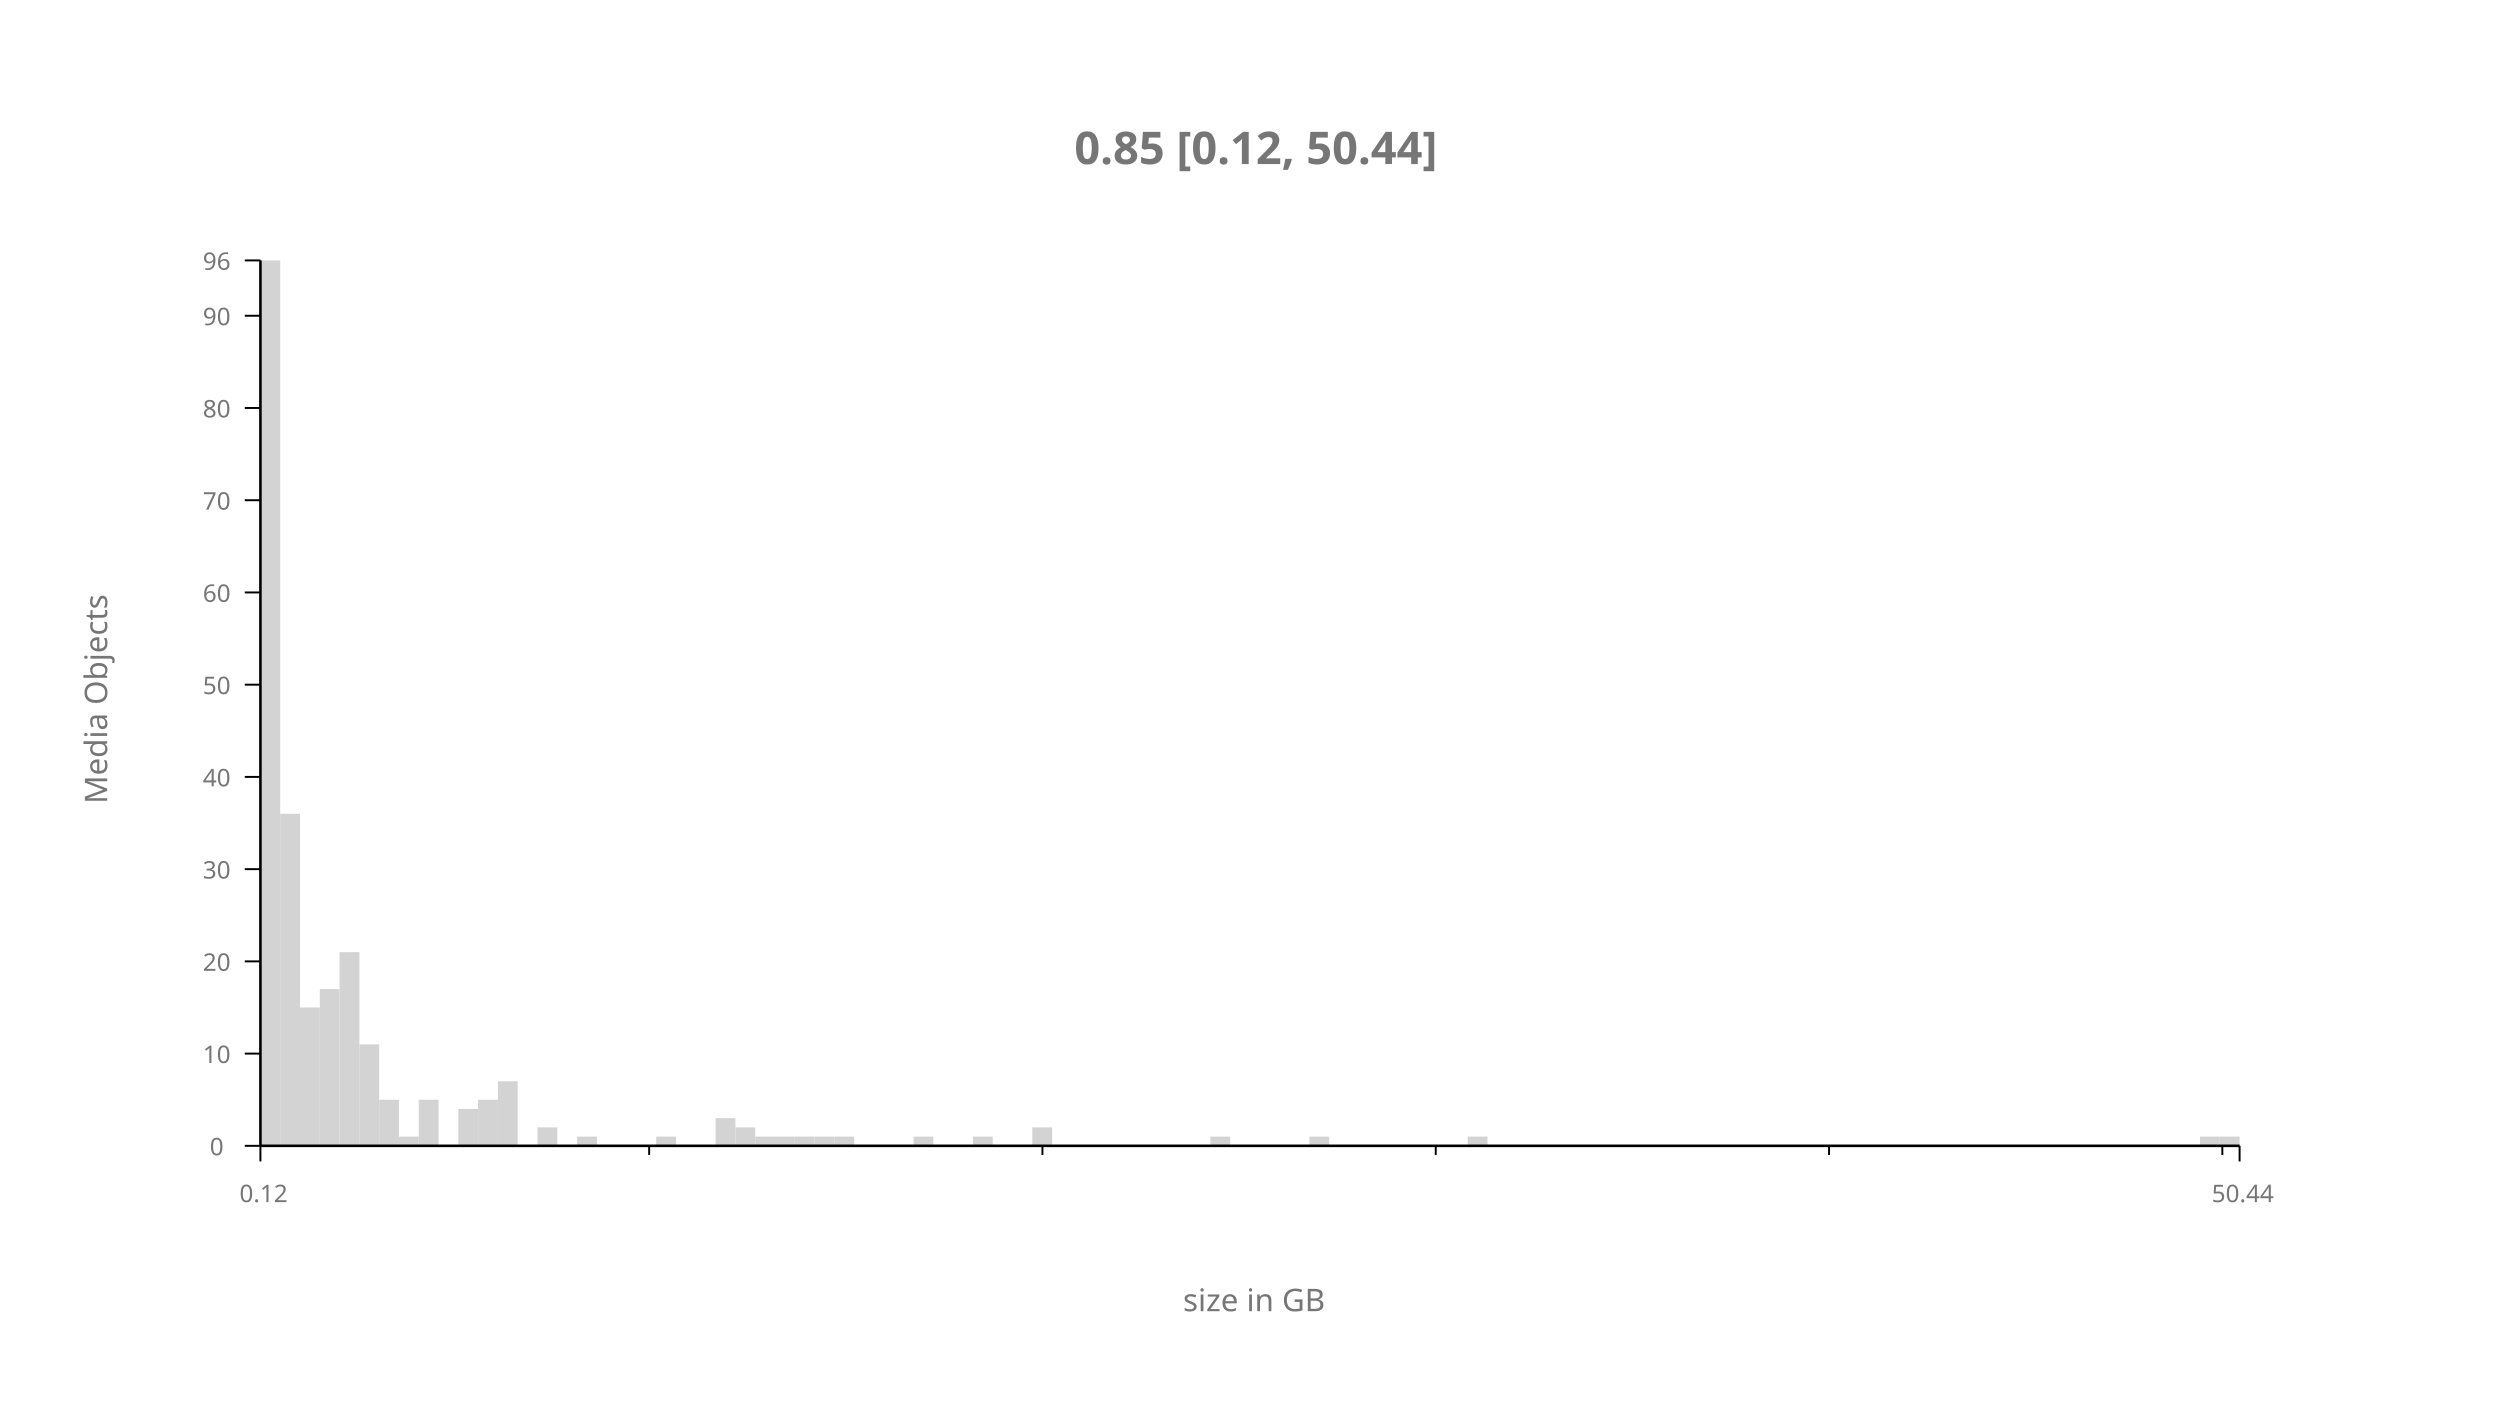
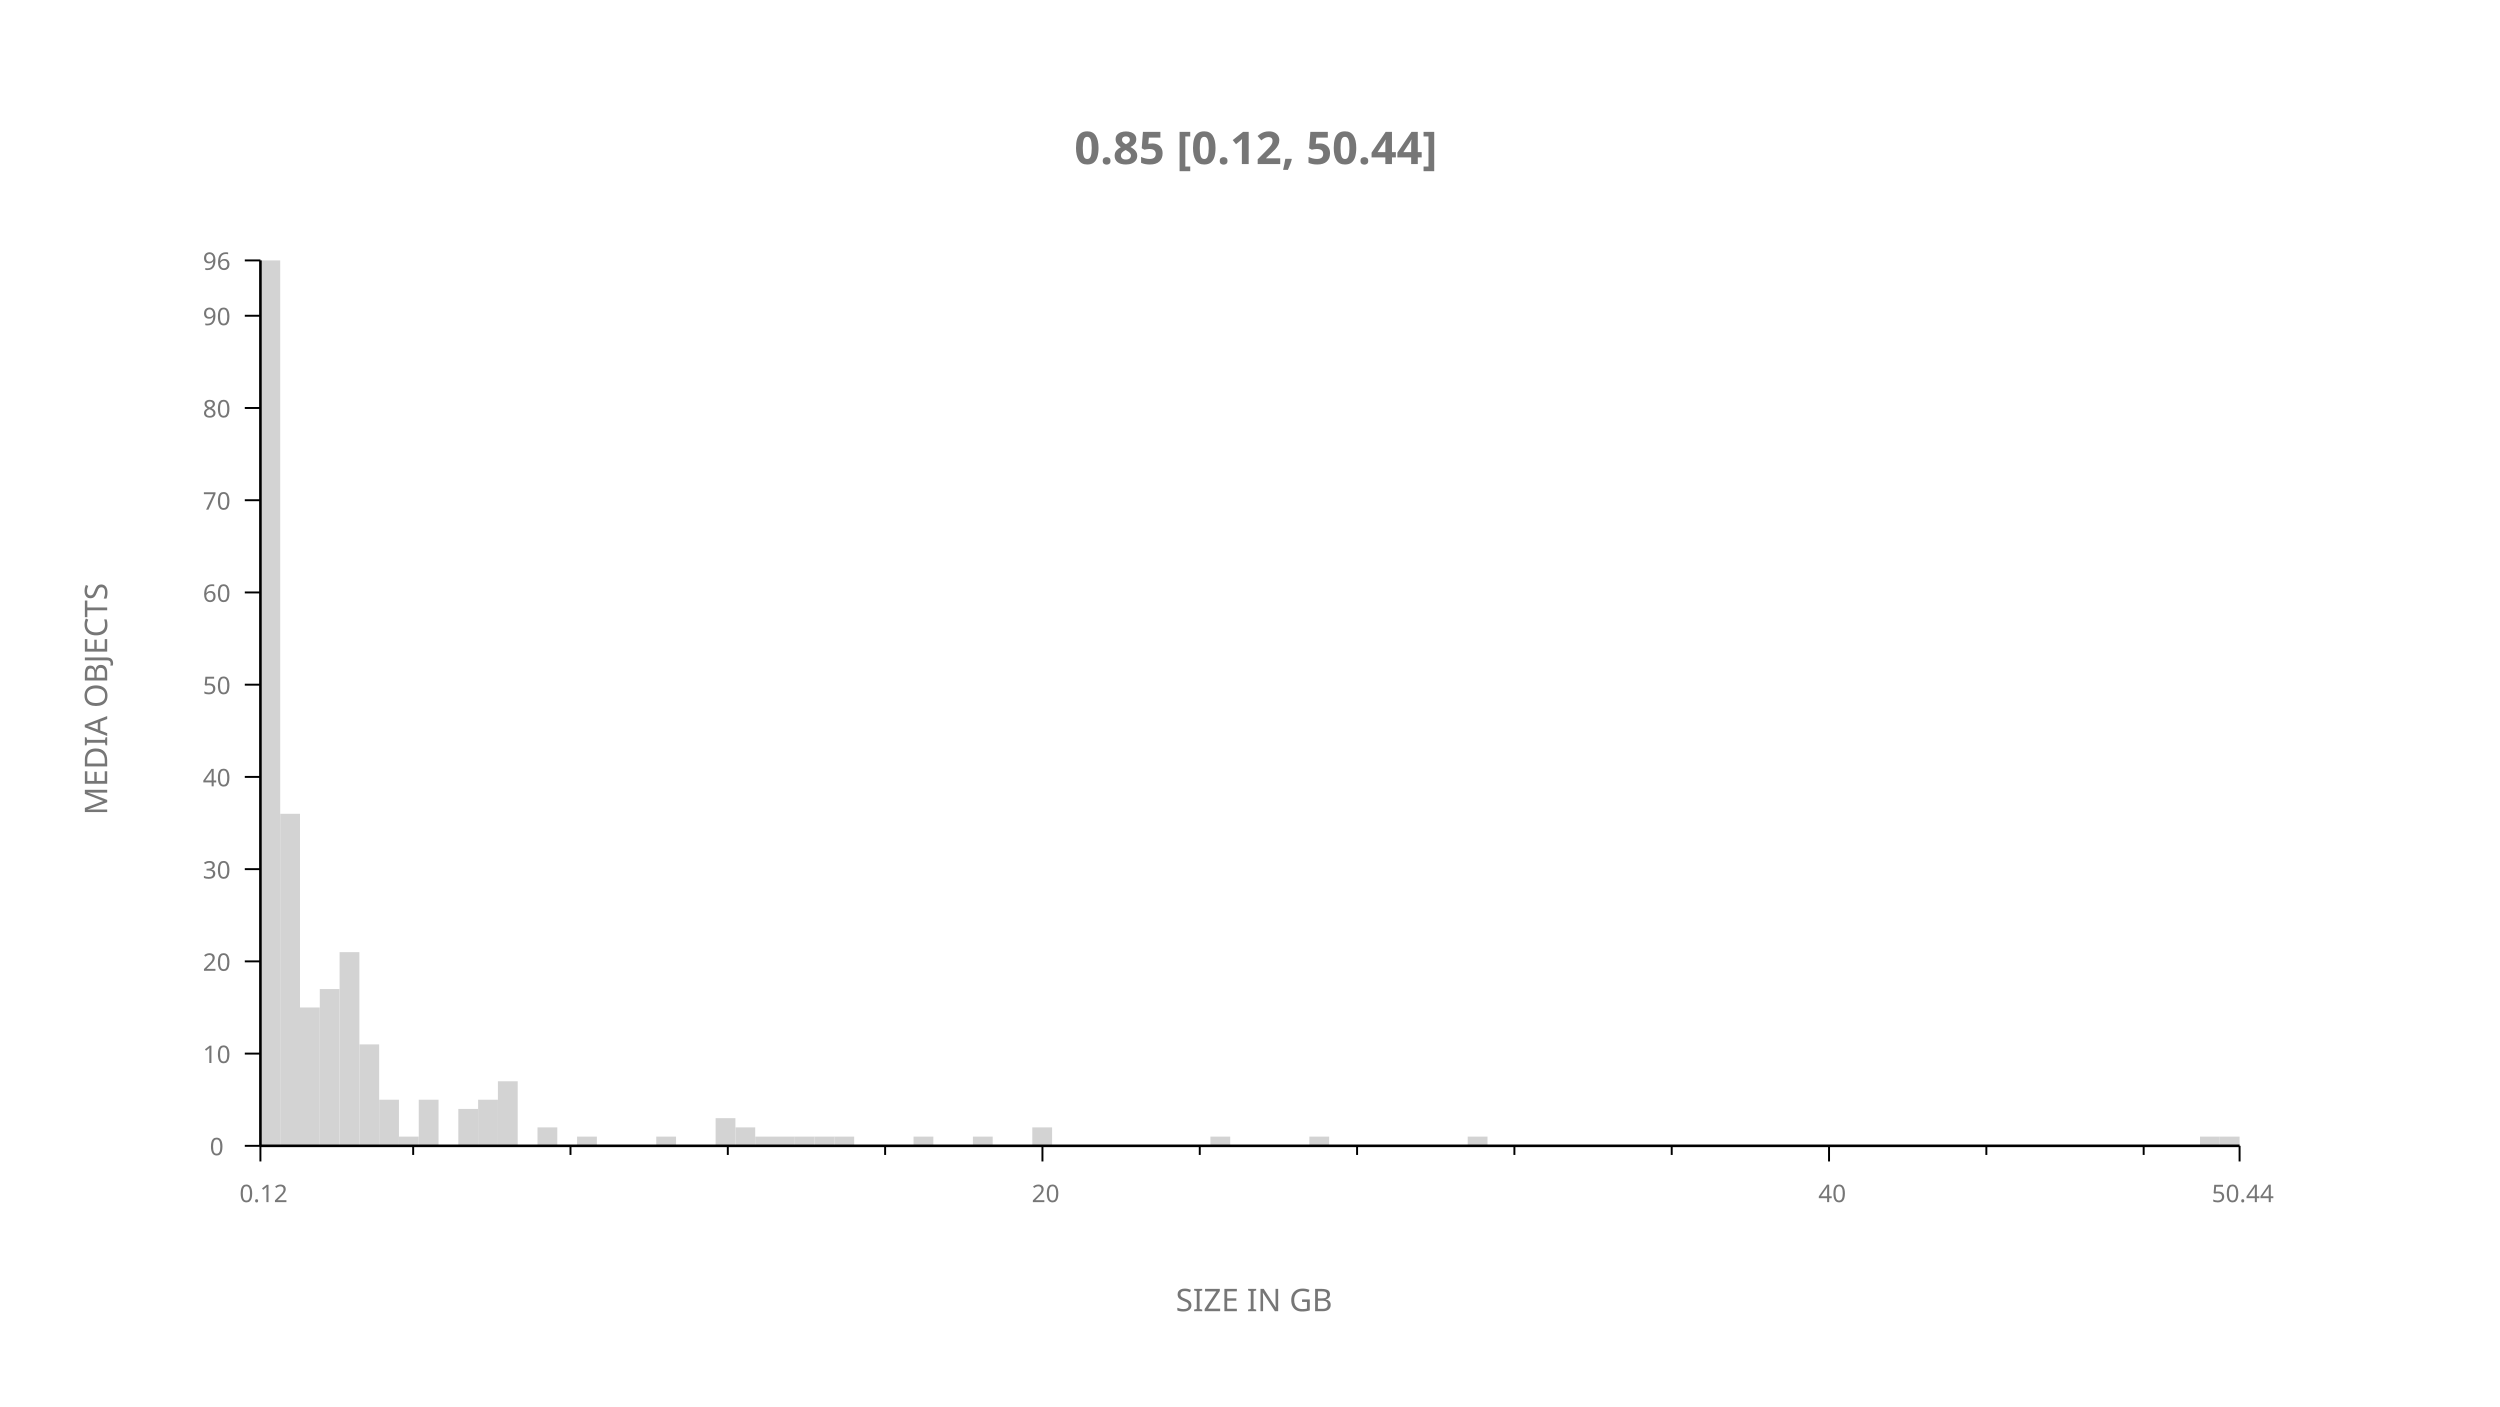
<svg xmlns="http://www.w3.org/2000/svg" xml:space="preserve" id="feud-02-cumulative-detail-btiha-itemized-by-bytes" x="0px" y="0px" width="1920px" height="1080px" viewBox="0 0 1920 1080" enable-background="new 0 0 1920 1080" role="img">
  <text x="960" y="126" font-family="Atkinson Hyperlegible" font-size="26pt" text-anchor="middle" text-align="center" font-weight="600" font-style="normal" style="fill:rgb(118,118,118); fill-opacity:1; stroke:rgb(118,118,118); stroke-opacity:0; stroke-width:0.5"> 0.85 [0.12, 50.44]</text>
  <g id="histogram-bars">
    <rect x="200" y="200" width="15.2" height="680" style="fill:rgb(211,211,211); fill-opacity:1; stroke:rgb(211,211,211); stroke-opacity:0; stroke-width:0" />
    <rect x="215.2" y="625" width="15.2" height="255" style="fill:rgb(211,211,211); fill-opacity:1; stroke:rgb(211,211,211); stroke-opacity:0; stroke-width:0" />
    <rect x="230.4" y="773.75" width="15.2" height="106.25" style="fill:rgb(211,211,211); fill-opacity:1; stroke:rgb(211,211,211); stroke-opacity:0; stroke-width:0" />
    <rect x="245.6" y="759.583" width="15.2" height="120.417" style="fill:rgb(211,211,211); fill-opacity:1; stroke:rgb(211,211,211); stroke-opacity:0; stroke-width:0" />
    <rect x="260.8" y="731.25" width="15.2" height="148.75" style="fill:rgb(211,211,211); fill-opacity:1; stroke:rgb(211,211,211); stroke-opacity:0; stroke-width:0" />
    <rect x="276" y="802.083" width="15.2" height="77.917" style="fill:rgb(211,211,211); fill-opacity:1; stroke:rgb(211,211,211); stroke-opacity:0; stroke-width:0" />
    <rect x="291.2" y="844.583" width="15.2" height="35.417" style="fill:rgb(211,211,211); fill-opacity:1; stroke:rgb(211,211,211); stroke-opacity:0; stroke-width:0" />
    <rect x="306.4" y="872.917" width="15.2" height="7.083" style="fill:rgb(211,211,211); fill-opacity:1; stroke:rgb(211,211,211); stroke-opacity:0; stroke-width:0" />
    <rect x="321.6" y="844.583" width="15.2" height="35.417" style="fill:rgb(211,211,211); fill-opacity:1; stroke:rgb(211,211,211); stroke-opacity:0; stroke-width:0" />
    <rect x="352" y="851.667" width="15.2" height="28.333" style="fill:rgb(211,211,211); fill-opacity:1; stroke:rgb(211,211,211); stroke-opacity:0; stroke-width:0" />
    <rect x="367.2" y="844.583" width="15.2" height="35.417" style="fill:rgb(211,211,211); fill-opacity:1; stroke:rgb(211,211,211); stroke-opacity:0; stroke-width:0" />
    <rect x="382.4" y="830.417" width="15.2" height="49.583" style="fill:rgb(211,211,211); fill-opacity:1; stroke:rgb(211,211,211); stroke-opacity:0; stroke-width:0" />
    <rect x="412.8" y="865.833" width="15.2" height="14.167" style="fill:rgb(211,211,211); fill-opacity:1; stroke:rgb(211,211,211); stroke-opacity:0; stroke-width:0" />
    <rect x="443.2" y="872.917" width="15.2" height="7.083" style="fill:rgb(211,211,211); fill-opacity:1; stroke:rgb(211,211,211); stroke-opacity:0; stroke-width:0" />
    <rect x="504" y="872.917" width="15.2" height="7.083" style="fill:rgb(211,211,211); fill-opacity:1; stroke:rgb(211,211,211); stroke-opacity:0; stroke-width:0" />
    <rect x="549.6" y="858.75" width="15.2" height="21.25" style="fill:rgb(211,211,211); fill-opacity:1; stroke:rgb(211,211,211); stroke-opacity:0; stroke-width:0" />
    <rect x="564.8" y="865.833" width="15.2" height="14.167" style="fill:rgb(211,211,211); fill-opacity:1; stroke:rgb(211,211,211); stroke-opacity:0; stroke-width:0" />
    <rect x="580" y="872.917" width="15.2" height="7.083" style="fill:rgb(211,211,211); fill-opacity:1; stroke:rgb(211,211,211); stroke-opacity:0; stroke-width:0" />
    <rect x="595.2" y="872.917" width="15.2" height="7.083" style="fill:rgb(211,211,211); fill-opacity:1; stroke:rgb(211,211,211); stroke-opacity:0; stroke-width:0" />
    <rect x="610.4" y="872.917" width="15.2" height="7.083" style="fill:rgb(211,211,211); fill-opacity:1; stroke:rgb(211,211,211); stroke-opacity:0; stroke-width:0" />
    <rect x="625.6" y="872.917" width="15.2" height="7.083" style="fill:rgb(211,211,211); fill-opacity:1; stroke:rgb(211,211,211); stroke-opacity:0; stroke-width:0" />
    <rect x="640.8" y="872.917" width="15.2" height="7.083" style="fill:rgb(211,211,211); fill-opacity:1; stroke:rgb(211,211,211); stroke-opacity:0; stroke-width:0" />
    <rect x="701.6" y="872.917" width="15.2" height="7.083" style="fill:rgb(211,211,211); fill-opacity:1; stroke:rgb(211,211,211); stroke-opacity:0; stroke-width:0" />
    <rect x="747.2" y="872.917" width="15.2" height="7.083" style="fill:rgb(211,211,211); fill-opacity:1; stroke:rgb(211,211,211); stroke-opacity:0; stroke-width:0" />
    <rect x="792.8" y="865.833" width="15.2" height="14.167" style="fill:rgb(211,211,211); fill-opacity:1; stroke:rgb(211,211,211); stroke-opacity:0; stroke-width:0" />
    <rect x="929.6" y="872.917" width="15.2" height="7.083" style="fill:rgb(211,211,211); fill-opacity:1; stroke:rgb(211,211,211); stroke-opacity:0; stroke-width:0" />
    <rect x="1005.6" y="872.917" width="15.2" height="7.083" style="fill:rgb(211,211,211); fill-opacity:1; stroke:rgb(211,211,211); stroke-opacity:0; stroke-width:0" />
    <rect x="1127.2" y="872.917" width="15.2" height="7.083" style="fill:rgb(211,211,211); fill-opacity:1; stroke:rgb(211,211,211); stroke-opacity:0; stroke-width:0" />
    <rect x="1689.6" y="872.917" width="15.2" height="7.083" style="fill:rgb(211,211,211); fill-opacity:1; stroke:rgb(211,211,211); stroke-opacity:0; stroke-width:0" />
    <rect x="1704.8" y="872.917" width="15.2" height="7.083" style="fill:rgb(211,211,211); fill-opacity:1; stroke:rgb(211,211,211); stroke-opacity:0; stroke-width:0" />
  </g>
  <g id="axes-lines">
    <line x1="200" y1="880" x2="1720" y2="880" style="fill:rgb(0,0,0); fill-opacity:0; stroke:rgb(0,0,0); stroke-opacity:1; stroke-width:2" />
    <line x1="200" y1="880" x2="200" y2="200" style="fill:rgb(0,0,0); fill-opacity:0; stroke:rgb(0,0,0); stroke-opacity:1; stroke-width:2" />
-     <text x="960" y="1007" font-family="Atkinson Hyperlegible" font-size="18pt" text-anchor="middle" text-align="center" font-weight="500" font-style="normal" style="fill:rgb(118,118,118); fill-opacity:1; stroke:rgb(118,118,118); stroke-opacity:0; stroke-width:0.5"> size in GB</text>
-     <text x="73" y="540" font-family="Atkinson Hyperlegible" font-size="18pt" text-anchor="middle" text-align="center" dominant-baseline="central" font-weight="500" font-style="normal" style="fill:rgb(118,118,118); fill-opacity:1; stroke:rgb(118,118,118); stroke-opacity:0; stroke-width:0.5" transform="rotate(-90,73,540)"> Media Objects</text>
+     <text x="960" y="1007" font-family="Atkinson Hyperlegible" font-size="18pt" text-anchor="middle" text-align="center" font-weight="500" font-style="normal" style="fill:rgb(118,118,118); fill-opacity:1; stroke:rgb(118,118,118); stroke-opacity:0; stroke-width:0.5"> SIZE IN GB</text>
+     <text x="73" y="540" font-family="Atkinson Hyperlegible" font-size="18pt" text-anchor="middle" text-align="center" dominant-baseline="central" font-weight="500" font-style="normal" style="fill:rgb(118,118,118); fill-opacity:1; stroke:rgb(118,118,118); stroke-opacity:0; stroke-width:0.5" transform="rotate(-90,73,540)"> MEDIA OBJECTS</text>
  </g>
  <g id="tic-x-minor">
-     <line x1="498.547" y1="880" x2="498.547" y2="887" style="fill:rgb(0,0,0); fill-opacity:0; stroke:rgb(0,0,0); stroke-opacity:1; stroke-width:1.5" />
-     <line x1="800.598" y1="880" x2="800.598" y2="887" style="fill:rgb(0,0,0); fill-opacity:0; stroke:rgb(0,0,0); stroke-opacity:1; stroke-width:1.5" />
-     <line x1="1102.648" y1="880" x2="1102.648" y2="887" style="fill:rgb(0,0,0); fill-opacity:0; stroke:rgb(0,0,0); stroke-opacity:1; stroke-width:1.5" />
-     <line x1="1404.698" y1="880" x2="1404.698" y2="887" style="fill:rgb(0,0,0); fill-opacity:0; stroke:rgb(0,0,0); stroke-opacity:1; stroke-width:1.5" />
-     <line x1="1706.748" y1="880" x2="1706.748" y2="887" style="fill:rgb(0,0,0); fill-opacity:0; stroke:rgb(0,0,0); stroke-opacity:1; stroke-width:1.5" />
+     <line x1="317.317" y1="880" x2="317.317" y2="887" style="fill:rgb(0,0,0); fill-opacity:0; stroke:rgb(0,0,0); stroke-opacity:1; stroke-width:1.5" />
+     <line x1="438.137" y1="880" x2="438.137" y2="887" style="fill:rgb(0,0,0); fill-opacity:0; stroke:rgb(0,0,0); stroke-opacity:1; stroke-width:1.5" />
+     <line x1="558.957" y1="880" x2="558.957" y2="887" style="fill:rgb(0,0,0); fill-opacity:0; stroke:rgb(0,0,0); stroke-opacity:1; stroke-width:1.5" />
+     <line x1="679.777" y1="880" x2="679.777" y2="887" style="fill:rgb(0,0,0); fill-opacity:0; stroke:rgb(0,0,0); stroke-opacity:1; stroke-width:1.5" />
+     <line x1="921.418" y1="880" x2="921.418" y2="887" style="fill:rgb(0,0,0); fill-opacity:0; stroke:rgb(0,0,0); stroke-opacity:1; stroke-width:1.5" />
+     <line x1="1042.238" y1="880" x2="1042.238" y2="887" style="fill:rgb(0,0,0); fill-opacity:0; stroke:rgb(0,0,0); stroke-opacity:1; stroke-width:1.5" />
+     <line x1="1163.058" y1="880" x2="1163.058" y2="887" style="fill:rgb(0,0,0); fill-opacity:0; stroke:rgb(0,0,0); stroke-opacity:1; stroke-width:1.5" />
+     <line x1="1283.878" y1="880" x2="1283.878" y2="887" style="fill:rgb(0,0,0); fill-opacity:0; stroke:rgb(0,0,0); stroke-opacity:1; stroke-width:1.5" />
+     <line x1="1525.518" y1="880" x2="1525.518" y2="887" style="fill:rgb(0,0,0); fill-opacity:0; stroke:rgb(0,0,0); stroke-opacity:1; stroke-width:1.5" />
+     <line x1="1646.338" y1="880" x2="1646.338" y2="887" style="fill:rgb(0,0,0); fill-opacity:0; stroke:rgb(0,0,0); stroke-opacity:1; stroke-width:1.5" />
  </g>
  <g id="tic-x-labels">
    <line x1="200" y1="880" x2="200" y2="892" style="fill:rgb(0,0,0); fill-opacity:0; stroke:rgb(0,0,0); stroke-opacity:1; stroke-width:1.5" />
    <text x="200" y="916" font-family="Atkinson Hyperlegible" font-size="14pt" text-anchor="middle" text-align="center" dominant-baseline="central" font-weight="400" font-style="normal" style="fill:rgb(118,118,118); fill-opacity:1; stroke:rgb(118,118,118); stroke-opacity:0; stroke-width:0.5"> 0.12</text>
+     <line x1="800.598" y1="880" x2="800.598" y2="892" style="fill:rgb(0,0,0); fill-opacity:0; stroke:rgb(0,0,0); stroke-opacity:1; stroke-width:1.5" />
+     <text x="800.598" y="916" font-family="Atkinson Hyperlegible" font-size="14pt" text-anchor="middle" text-align="center" dominant-baseline="central" font-weight="400" font-style="normal" style="fill:rgb(118,118,118); fill-opacity:1; stroke:rgb(118,118,118); stroke-opacity:0; stroke-width:0.5"> 20</text>
+     <line x1="1404.698" y1="880" x2="1404.698" y2="892" style="fill:rgb(0,0,0); fill-opacity:0; stroke:rgb(0,0,0); stroke-opacity:1; stroke-width:1.5" />
+     <text x="1404.698" y="916" font-family="Atkinson Hyperlegible" font-size="14pt" text-anchor="middle" text-align="center" dominant-baseline="central" font-weight="400" font-style="normal" style="fill:rgb(118,118,118); fill-opacity:1; stroke:rgb(118,118,118); stroke-opacity:0; stroke-width:0.5"> 40</text>
    <line x1="1720" y1="880" x2="1720" y2="892" style="fill:rgb(0,0,0); fill-opacity:0; stroke:rgb(0,0,0); stroke-opacity:1; stroke-width:1.5" />
    <text x="1720" y="916" font-family="Atkinson Hyperlegible" font-size="14pt" text-anchor="middle" text-align="center" dominant-baseline="central" font-weight="400" font-style="normal" style="fill:rgb(118,118,118); fill-opacity:1; stroke:rgb(118,118,118); stroke-opacity:0; stroke-width:0.5"> 50.44</text>
  </g>
  <g id="tic-y-labels">
    <line x1="188" y1="880" x2="200" y2="880" style="fill:rgb(0,0,0); fill-opacity:0; stroke:rgb(0,0,0); stroke-opacity:1; stroke-width:1.5" />
    <text x="164" y="880" font-family="Atkinson Hyperlegible" font-size="14pt" text-anchor="middle" text-align="center" dominant-baseline="central" font-weight="400" font-style="normal" style="fill:rgb(118,118,118); fill-opacity:1; stroke:rgb(118,118,118); stroke-opacity:0; stroke-width:0.5"> 0</text>
    <line x1="188" y1="809.167" x2="200" y2="809.167" style="fill:rgb(0,0,0); fill-opacity:0; stroke:rgb(0,0,0); stroke-opacity:1; stroke-width:1.5" />
    <text x="164" y="809.167" font-family="Atkinson Hyperlegible" font-size="14pt" text-anchor="middle" text-align="center" dominant-baseline="central" font-weight="400" font-style="normal" style="fill:rgb(118,118,118); fill-opacity:1; stroke:rgb(118,118,118); stroke-opacity:0; stroke-width:0.5"> 10</text>
    <line x1="188" y1="738.333" x2="200" y2="738.333" style="fill:rgb(0,0,0); fill-opacity:0; stroke:rgb(0,0,0); stroke-opacity:1; stroke-width:1.5" />
    <text x="164" y="738.333" font-family="Atkinson Hyperlegible" font-size="14pt" text-anchor="middle" text-align="center" dominant-baseline="central" font-weight="400" font-style="normal" style="fill:rgb(118,118,118); fill-opacity:1; stroke:rgb(118,118,118); stroke-opacity:0; stroke-width:0.5"> 20</text>
    <line x1="188" y1="667.5" x2="200" y2="667.5" style="fill:rgb(0,0,0); fill-opacity:0; stroke:rgb(0,0,0); stroke-opacity:1; stroke-width:1.5" />
    <text x="164" y="667.5" font-family="Atkinson Hyperlegible" font-size="14pt" text-anchor="middle" text-align="center" dominant-baseline="central" font-weight="400" font-style="normal" style="fill:rgb(118,118,118); fill-opacity:1; stroke:rgb(118,118,118); stroke-opacity:0; stroke-width:0.5"> 30</text>
    <line x1="188" y1="596.667" x2="200" y2="596.667" style="fill:rgb(0,0,0); fill-opacity:0; stroke:rgb(0,0,0); stroke-opacity:1; stroke-width:1.5" />
    <text x="164" y="596.667" font-family="Atkinson Hyperlegible" font-size="14pt" text-anchor="middle" text-align="center" dominant-baseline="central" font-weight="400" font-style="normal" style="fill:rgb(118,118,118); fill-opacity:1; stroke:rgb(118,118,118); stroke-opacity:0; stroke-width:0.5"> 40</text>
    <line x1="188" y1="525.833" x2="200" y2="525.833" style="fill:rgb(0,0,0); fill-opacity:0; stroke:rgb(0,0,0); stroke-opacity:1; stroke-width:1.5" />
    <text x="164" y="525.833" font-family="Atkinson Hyperlegible" font-size="14pt" text-anchor="middle" text-align="center" dominant-baseline="central" font-weight="400" font-style="normal" style="fill:rgb(118,118,118); fill-opacity:1; stroke:rgb(118,118,118); stroke-opacity:0; stroke-width:0.5"> 50</text>
    <line x1="188" y1="455" x2="200" y2="455" style="fill:rgb(0,0,0); fill-opacity:0; stroke:rgb(0,0,0); stroke-opacity:1; stroke-width:1.5" />
    <text x="164" y="455" font-family="Atkinson Hyperlegible" font-size="14pt" text-anchor="middle" text-align="center" dominant-baseline="central" font-weight="400" font-style="normal" style="fill:rgb(118,118,118); fill-opacity:1; stroke:rgb(118,118,118); stroke-opacity:0; stroke-width:0.5"> 60</text>
    <line x1="188" y1="384.167" x2="200" y2="384.167" style="fill:rgb(0,0,0); fill-opacity:0; stroke:rgb(0,0,0); stroke-opacity:1; stroke-width:1.5" />
    <text x="164" y="384.167" font-family="Atkinson Hyperlegible" font-size="14pt" text-anchor="middle" text-align="center" dominant-baseline="central" font-weight="400" font-style="normal" style="fill:rgb(118,118,118); fill-opacity:1; stroke:rgb(118,118,118); stroke-opacity:0; stroke-width:0.5"> 70</text>
    <line x1="188" y1="313.333" x2="200" y2="313.333" style="fill:rgb(0,0,0); fill-opacity:0; stroke:rgb(0,0,0); stroke-opacity:1; stroke-width:1.5" />
    <text x="164" y="313.333" font-family="Atkinson Hyperlegible" font-size="14pt" text-anchor="middle" text-align="center" dominant-baseline="central" font-weight="400" font-style="normal" style="fill:rgb(118,118,118); fill-opacity:1; stroke:rgb(118,118,118); stroke-opacity:0; stroke-width:0.5"> 80</text>
    <line x1="188" y1="242.5" x2="200" y2="242.5" style="fill:rgb(0,0,0); fill-opacity:0; stroke:rgb(0,0,0); stroke-opacity:1; stroke-width:1.5" />
    <text x="164" y="242.5" font-family="Atkinson Hyperlegible" font-size="14pt" text-anchor="middle" text-align="center" dominant-baseline="central" font-weight="400" font-style="normal" style="fill:rgb(118,118,118); fill-opacity:1; stroke:rgb(118,118,118); stroke-opacity:0; stroke-width:0.5"> 90</text>
    <line x1="188" y1="200" x2="200" y2="200" style="fill:rgb(0,0,0); fill-opacity:0; stroke:rgb(0,0,0); stroke-opacity:1; stroke-width:1.5" />
    <text x="164" y="200" font-family="Atkinson Hyperlegible" font-size="14pt" text-anchor="middle" text-align="center" dominant-baseline="central" font-weight="400" font-style="normal" style="fill:rgb(118,118,118); fill-opacity:1; stroke:rgb(118,118,118); stroke-opacity:0; stroke-width:0.5"> 96</text>
  </g>
</svg>
